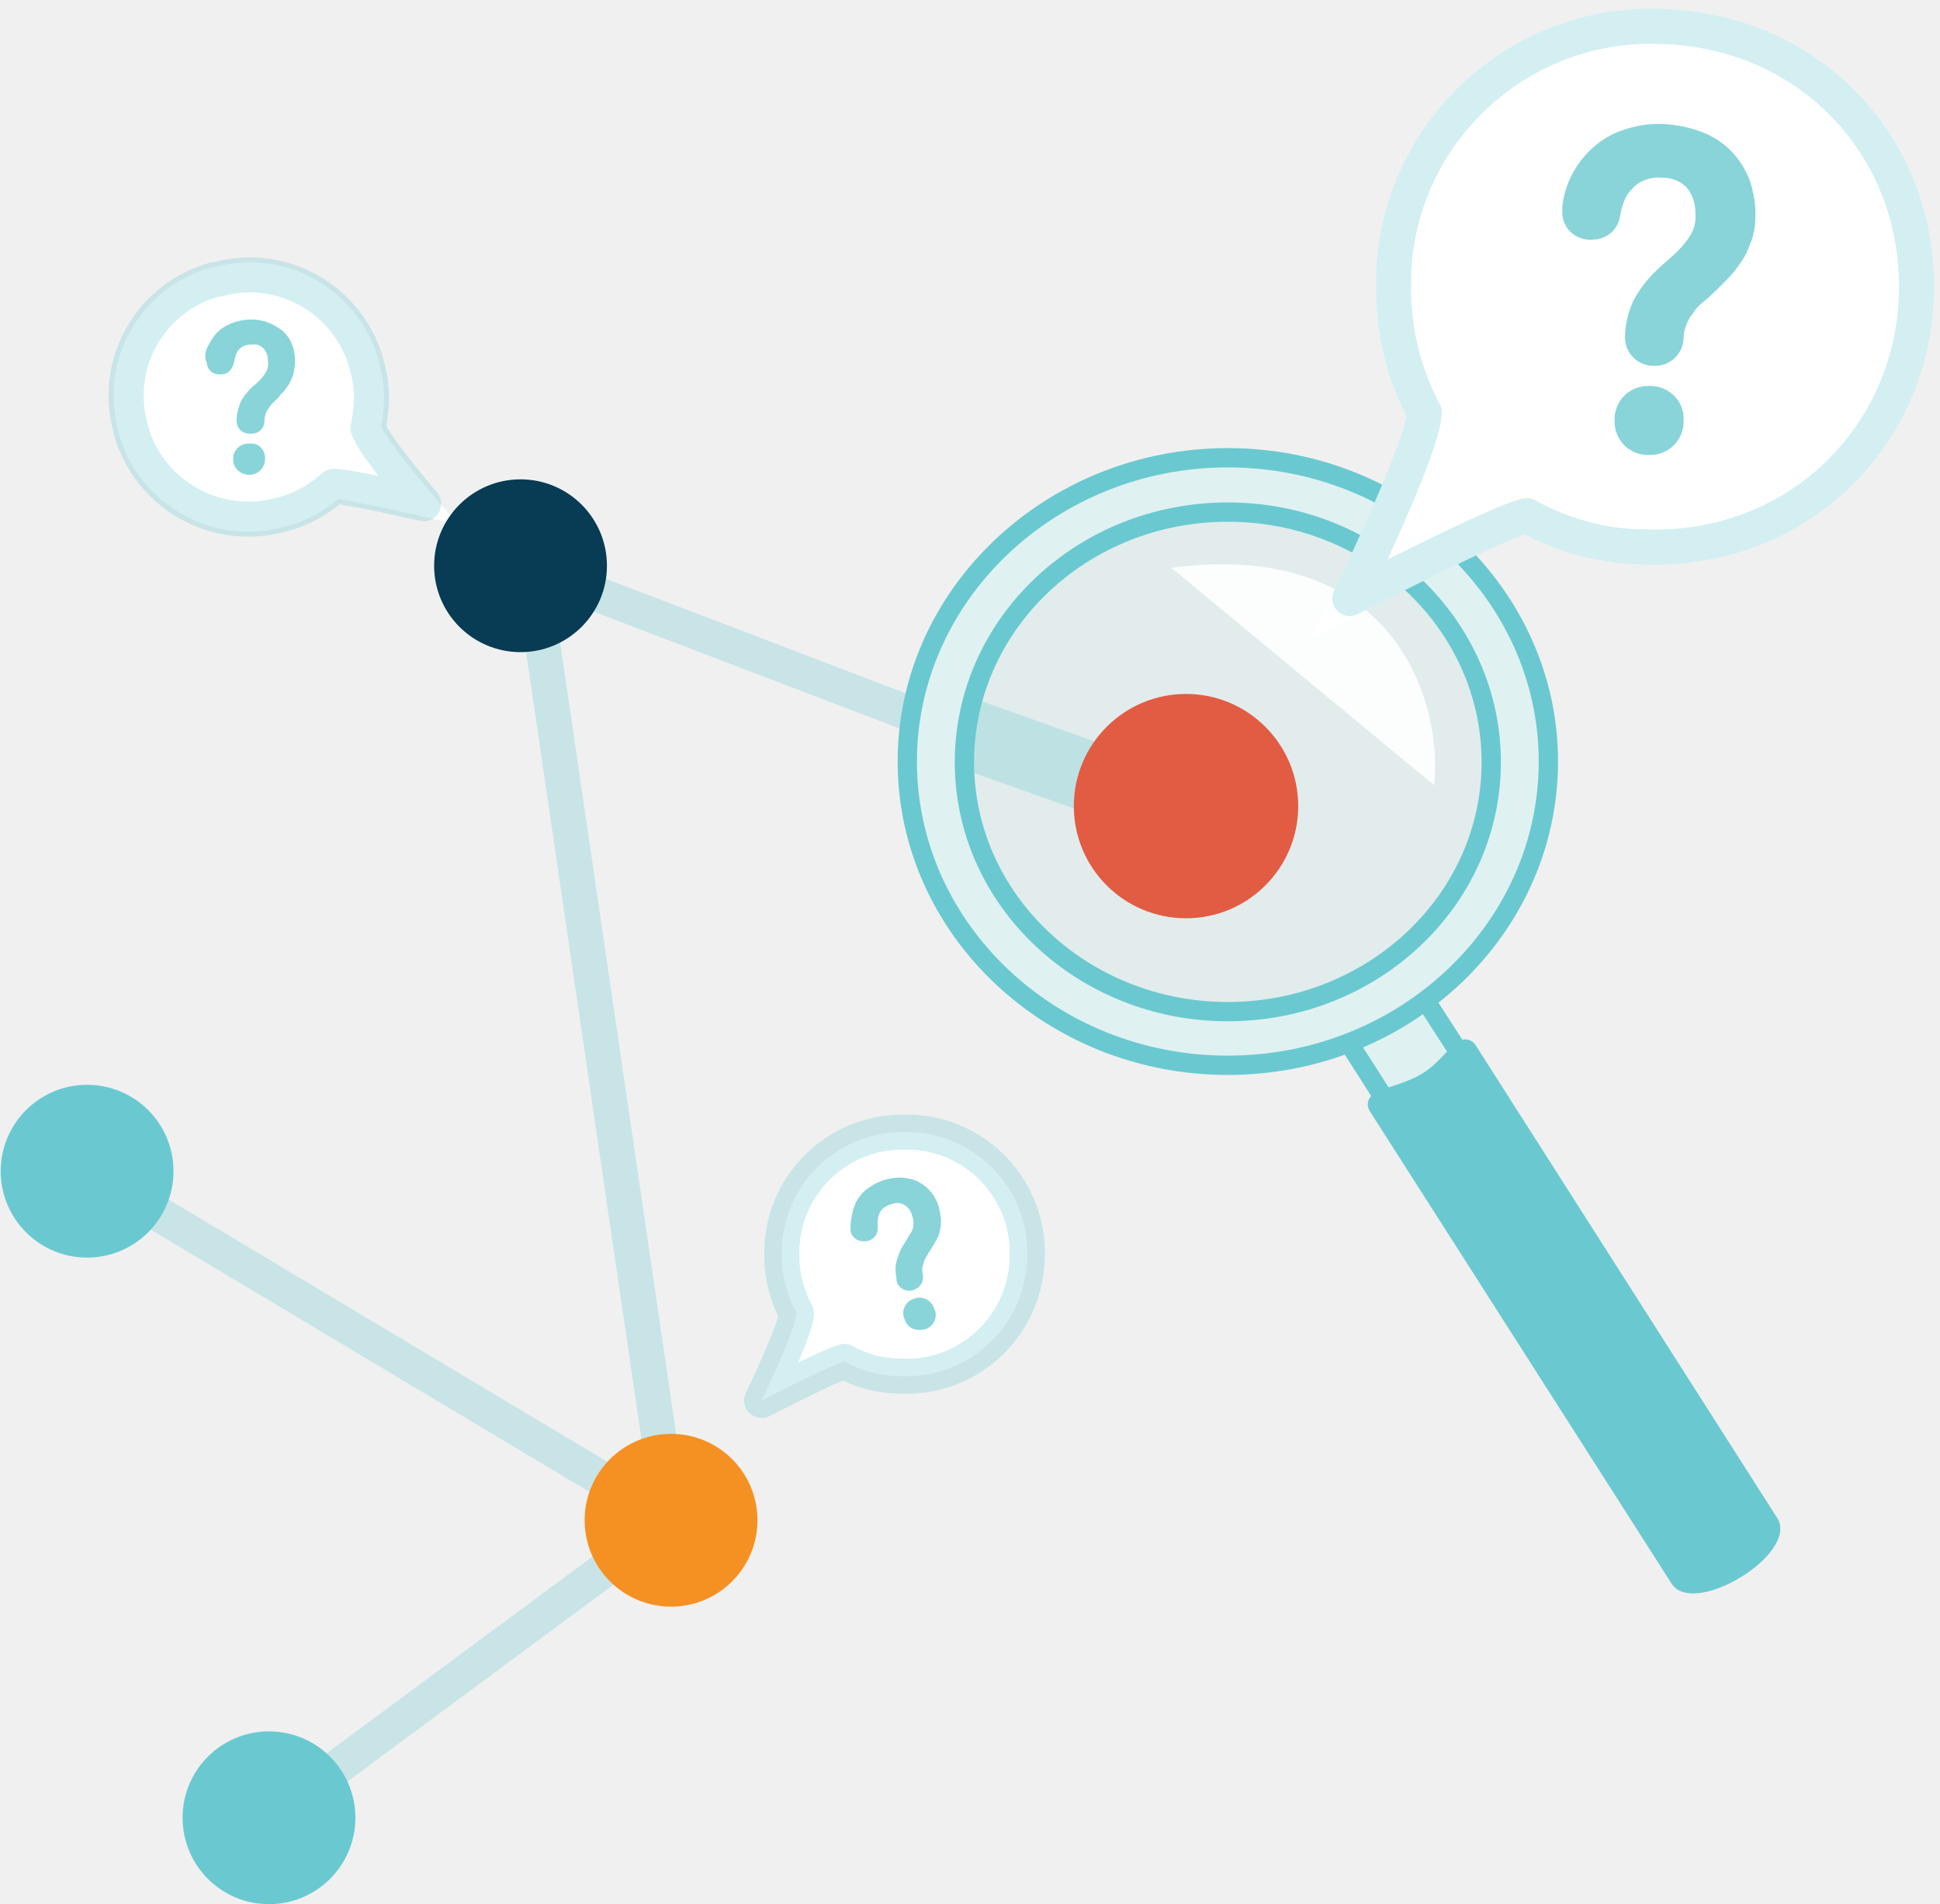
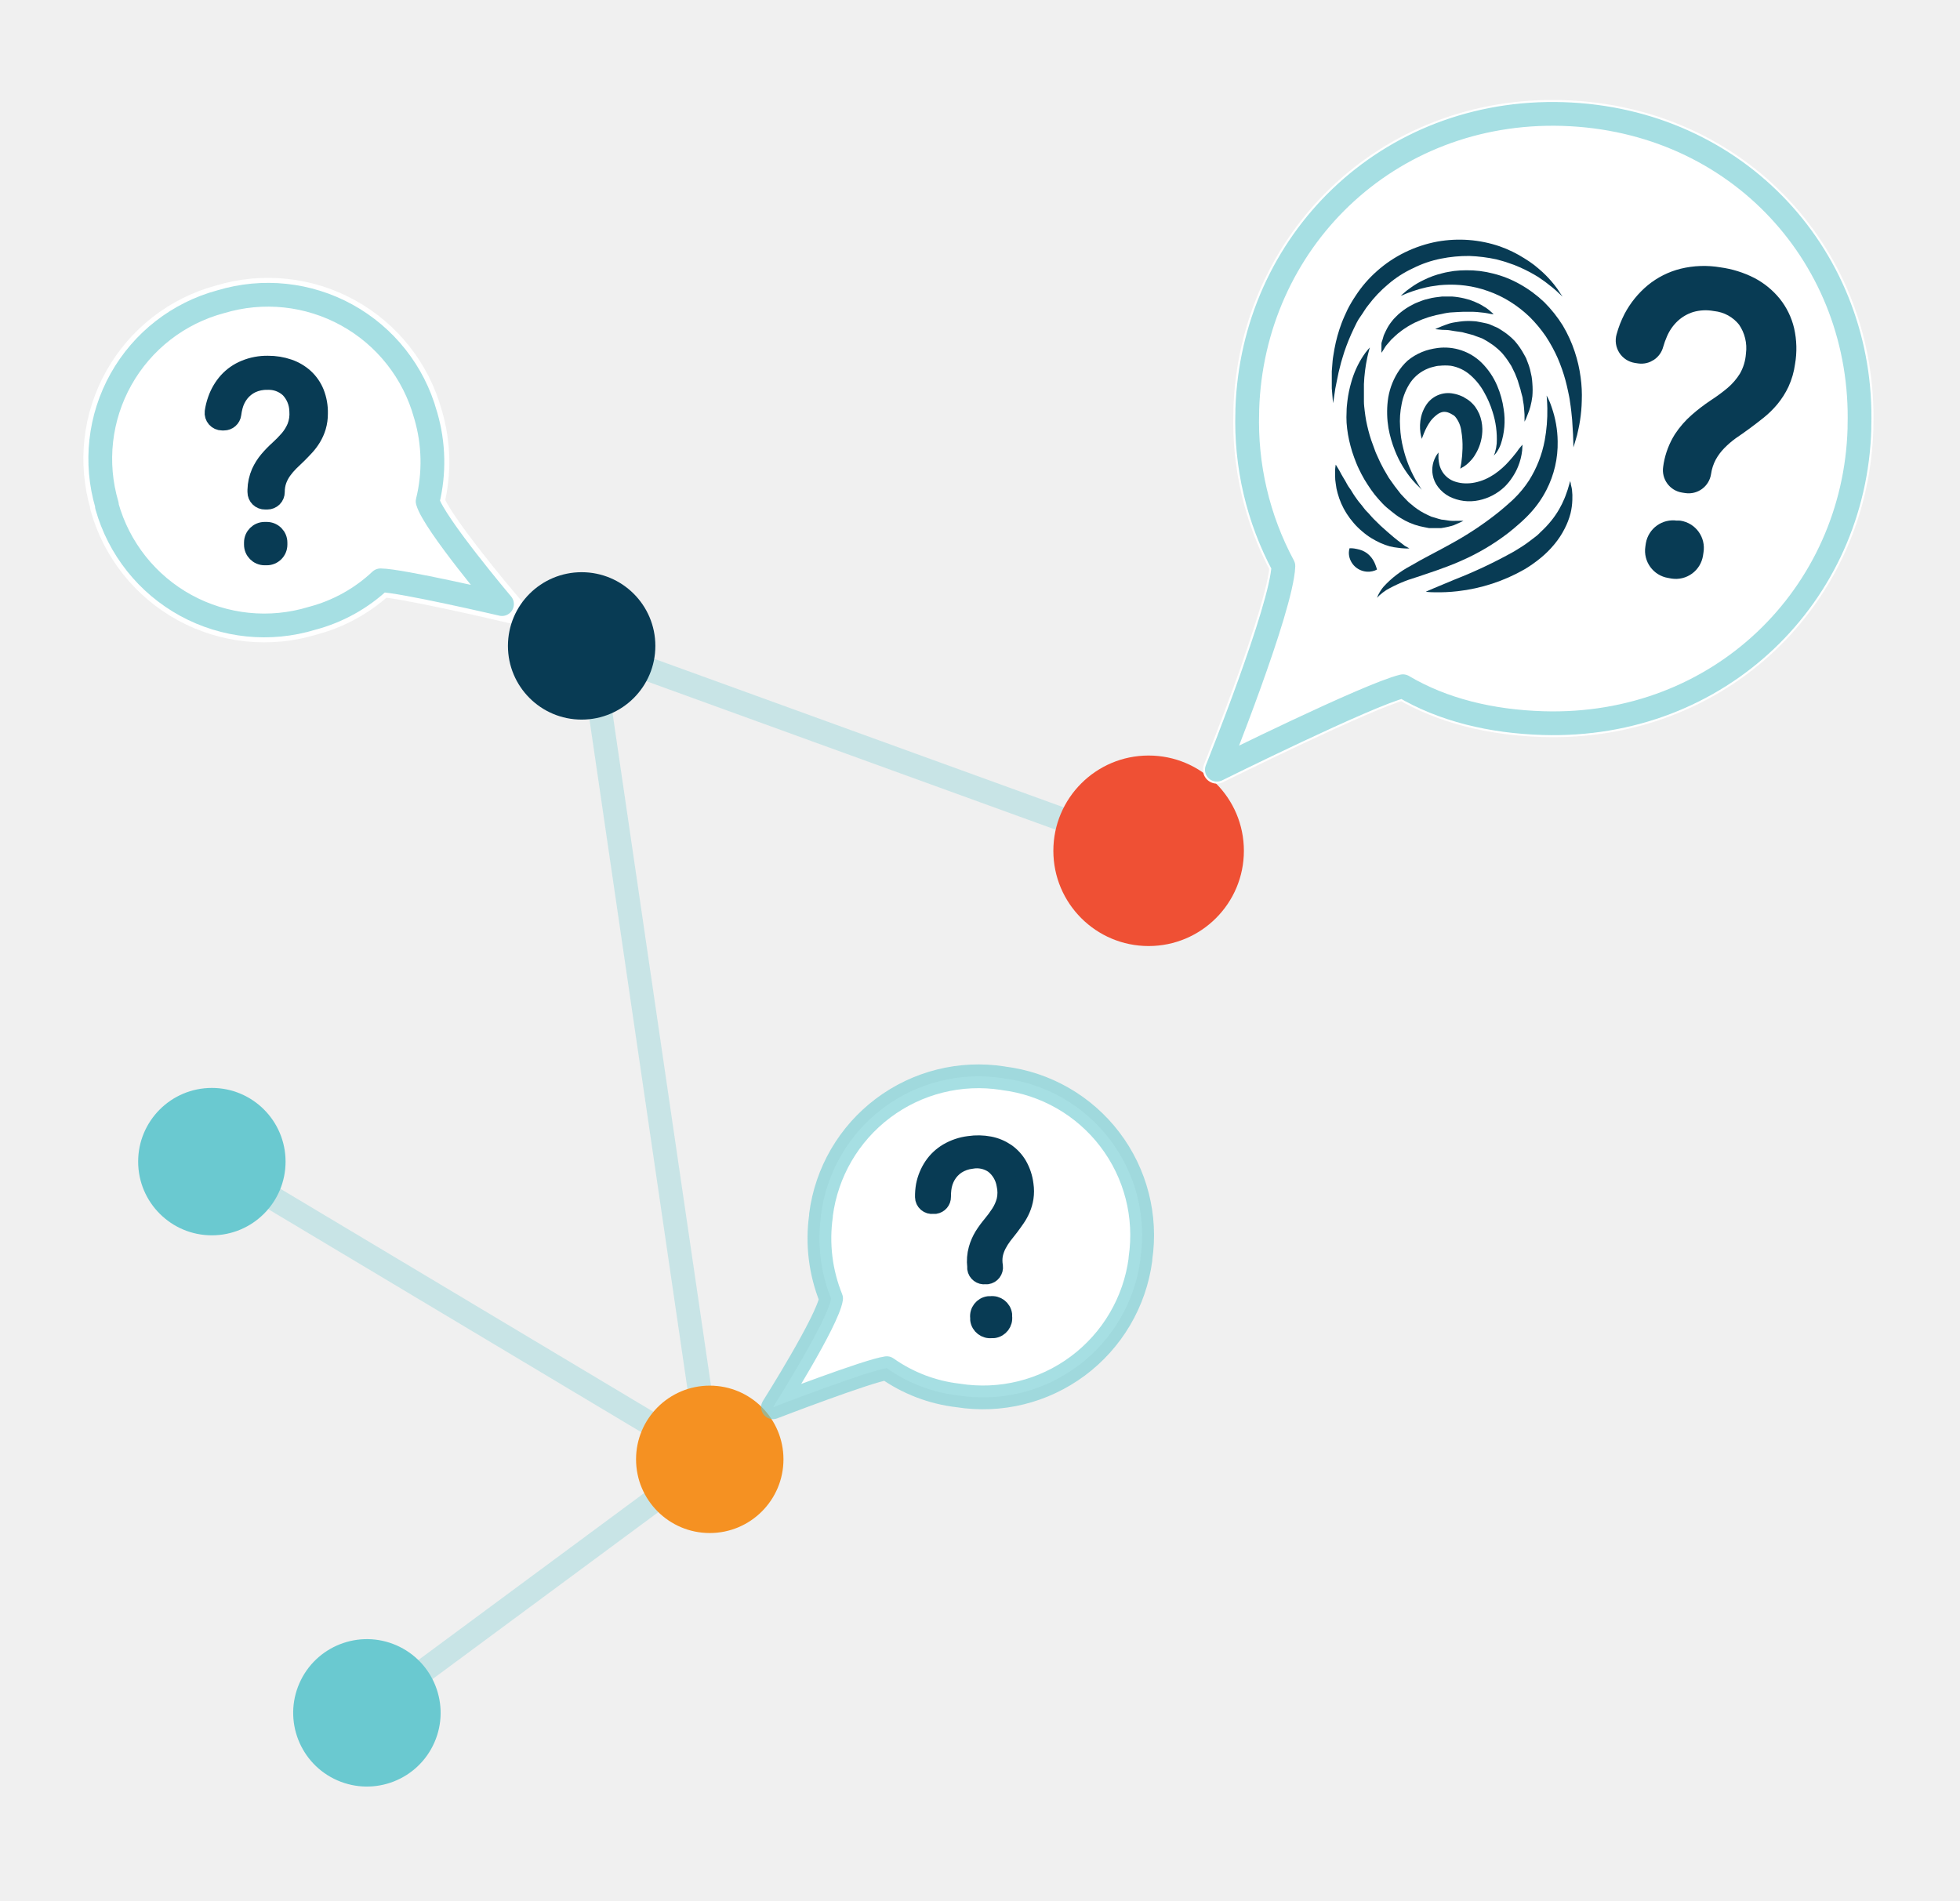
- <svg xmlns="http://www.w3.org/2000/svg" version="1.1" id="Layer_1" x="0px" y="0px" width="278.4px" height="273.2px" viewBox="-295.5 313.8 278.4 273.2" style="enable-background:new -295.5 313.8 278.4 273.2;" xml:space="preserve">
-   <style type="text/css">
- 	.st0{fill:#FFFFFF;stroke:#FFFFFF;stroke-width:3.6;stroke-miterlimit:10;}
- 	.st1{opacity:0.3;fill:none;stroke:#6AC9D0;stroke-width:5.03;stroke-linejoin:round;enable-background:new    ;}
- 	.st2{opacity:0.8;}
- 	.st3{fill:#6AC9D0;stroke:#6AC9D0;stroke-width:1.69;stroke-linecap:round;stroke-linejoin:round;}
- 	.st4{fill:#FFFFFF;}
- 	.st5{opacity:0.3;fill:none;stroke:#6AC9D0;stroke-width:5.03;stroke-miterlimit:10;enable-background:new    ;}
- 	.st6{fill:none;}
- 	.st7{opacity:0.3;fill:none;stroke:#6AC9D0;stroke-width:10.07;stroke-miterlimit:10;enable-background:new    ;}
- 	.st8{fill:#6AC9D0;}
- 	.st9{fill:#EF5034;}
- 	.st10{fill:#083B54;}
- 	.st11{fill:#F59122;}
- 	.st12{fill:#E0F1F2;stroke:#6AC9D0;stroke-width:2.77;stroke-miterlimit:10;}
- 	.st13{fill:#6AC9D0;stroke:#6AC9D0;stroke-width:2.36;stroke-miterlimit:10;}
- 	.st14{opacity:0.1;fill:#6AC9D0;enable-background:new    ;}
- 	.st15{opacity:0.9;fill:#FFFFFF;enable-background:new    ;}
- 	.st16{fill:#FFFFFF;stroke:#FFFFFF;stroke-width:5.03;stroke-miterlimit:10;}
- 	.st17{fill:#6AC9D0;stroke:#6AC9D0;stroke-width:3.6;stroke-linecap:round;stroke-linejoin:round;}
- </style>
-   <path class="st0" d="M-264.6,353.9c-9.2,2.5-14.7,11.9-12.2,21.2c0,0.1,0.1,0.3,0.1,0.4v0.1c2.6,9.2,12.2,14.6,21.4,12.1  c0.1,0,0.3-0.1,0.4-0.1c2.7-0.7,5.2-2.1,7.3-4c2.1,0,12.9,2.5,12.9,2.5s-7.3-8.5-8-10.9c0.7-3,0.7-6.1-0.2-9.1v-0.1  c-2.6-9.2-12.1-14.7-21.4-12.1C-264.3,353.9-264.5,353.9-264.6,353.9L-264.6,353.9L-264.6,353.9z" />
-   <path class="st1" d="M-264.6,353.9c-9.2,2.5-14.7,11.9-12.2,21.2c0,0.1,0.1,0.3,0.1,0.4v0.1c2.6,9.2,12.2,14.6,21.4,12.1  c0.1,0,0.3-0.1,0.4-0.1c2.7-0.7,5.2-2.1,7.3-4c2.1,0,12.9,2.5,12.9,2.5s-7.3-8.5-8-10.9c0.7-3,0.7-6.1-0.2-9.1v-0.1  c-2.6-9.2-12.1-14.7-21.4-12.1C-264.3,353.9-264.5,353.9-264.6,353.9L-264.6,353.9L-264.6,353.9z" />
-   <g class="st2">
-     <path class="st3" d="M-265.1,364.3c0.3-0.7,0.7-1.4,1.2-2c0.5-0.6,1.2-1,1.9-1.3c0.8-0.3,1.6-0.5,2.5-0.5c0.8,0,1.5,0.1,2.2,0.4   c0.6,0.2,1.2,0.6,1.8,1c0.5,0.5,0.9,1,1.1,1.6c0.3,0.7,0.4,1.5,0.4,2.2c0,0.5-0.1,1-0.2,1.5c-0.1,0.4-0.3,0.8-0.5,1.2   c-0.2,0.4-0.5,0.7-0.7,1c-0.3,0.3-0.6,0.6-0.8,0.9l-0.8,0.8c-0.3,0.3-0.5,0.6-0.7,0.9c-0.2,0.3-0.4,0.6-0.5,1   c-0.1,0.4-0.2,0.8-0.2,1.2l0,0c0,0.6-0.4,1-1,1h-0.3c-0.6,0-1-0.4-1-1v-0.2c0-0.6,0.2-1.3,0.4-1.9c0.2-0.5,0.5-1,0.9-1.4   c0.3-0.4,0.7-0.8,1.1-1.1c0.4-0.3,0.7-0.7,1.1-1.1c0.3-0.4,0.6-0.8,0.8-1.3c0.2-0.5,0.3-1.1,0.2-1.7c0-0.8-0.3-1.7-0.9-2.3   c-0.6-0.6-1.4-0.9-2.2-0.8c-0.6,0-1.1,0.1-1.6,0.3c-0.4,0.2-0.8,0.5-1.1,0.9c-0.3,0.4-0.5,0.9-0.6,1.4c-0.1,0.3-0.1,0.5-0.2,0.8   c-0.1,0.5-0.5,0.9-1,0.9h-0.2c-0.6,0-1-0.4-1-1c0-0.1,0-0.1,0-0.1C-265.3,365.2-265.2,364.7-265.1,364.3z M-258.3,379.5v0.2   c0,0.7-0.6,1.4-1.3,1.4c0,0,0,0,0,0h-0.2c-0.7,0-1.4-0.6-1.4-1.3c0,0,0,0,0,0v-0.2c0-0.7,0.6-1.3,1.4-1.3h0.2   C-258.9,378.2-258.3,378.8-258.3,379.5z" />
-   </g>
-   <path class="st4" d="M-165.2,476.3c-9.6-0.4-17.7,7-18.1,16.6c0,0.1,0,0.3,0,0.4v0.1c-0.1,3.1,0.6,6.1,2.1,8.9  c-0.1,2.4-5,12.5-5,12.5s9.9-5.1,11.9-5.6c2.4,1.4,5.2,2.1,8,2.1c9.6,0.5,17.7-6.9,18.2-16.5c0-0.1,0-0.3,0-0.4v-0.1  c0.4-9.5-7-17.6-16.6-18C-164.9,476.3-165,476.3-165.2,476.3L-165.2,476.3L-165.2,476.3z" />
-   <line class="st5" x1="-199.2" y1="532" x2="-283" y2="481.9" />
-   <line class="st6" x1="-199.2" y1="532" x2="-283" y2="481.9" />
-   <polyline class="st5" points="-163.7,416.7 -219.2,395.5 -199.2,532 " />
-   <line class="st7" x1="-125.4" y1="430.2" x2="-163" y2="416.8" />
-   <circle class="st8" cx="-283" cy="481.9" r="12.4" />
-   <line class="st5" x1="-199.2" y1="532" x2="-256.9" y2="574.7" />
-   <line class="st6" x1="-199.2" y1="532" x2="-256.9" y2="574.7" />
-   <circle class="st8" cx="-256.9" cy="574.7" r="12.4" />
-   <circle class="st9" cx="-125.3" cy="429.5" r="16.1" />
-   <circle class="st10" cx="-220.8" cy="395" r="12.4" />
-   <circle class="st11" cx="-199.2" cy="532" r="12.4" />
-   <path class="st12" d="M-88.2,473.2c2.9-1.8,4.9-4,4.3-4.9l-6.7-10.4c-0.6-0.9-3.4-0.1-6.4,1.7c-2.9,1.8-4.8,3.9-4.3,4.9l6.7,10.5  c0.4,0.4,1,0.5,1.5,0.3" />
-   <path class="st13" d="M-41.4,532.4l-43.3-67.9c-1-1.5-2.5,2.2-6.1,4.4s-8.1,2.3-7.1,3.8l43.3,67.8c1,1.5,4.7,0.9,8.4-1.4  C-42.6,536.9-40.5,533.9-41.4,532.4z" />
-   <path class="st14" d="M-119.3,464.6c-24.1,0-43.7-18.6-43.7-41.4c0-22.8,19.6-41.4,43.6-41.4s43.6,18.6,43.6,41.4  S-95.3,464.6-119.3,464.6z" />
-   <path class="st12" d="M-119.3,387.3c20.9,0,37.8,16.1,37.8,35.9S-98.5,459-119.3,459s-37.8-16-37.8-35.8S-140.2,387.3-119.3,387.3   M-119.3,379.5c-25.3,0-46,19.6-46,43.6s20.6,43.6,46,43.6s46-19.6,46-43.6S-94,379.5-119.3,379.5L-119.3,379.5z" />
-   <path class="st15" d="M-89.7,426.5c1.3-11.6-5.5-35.5-37.7-31.2" />
-   <path class="st16" d="M-56.9,317.6c-20.4-0.9-37.7,14.9-38.6,35.3c0,0.3,0,0.6,0,0.9v0.3c-0.2,6.6,1.3,13.1,4.4,18.9  c-0.2,5.2-10.7,26.7-10.7,26.7s21-10.9,25.4-11.9c5.2,2.9,11.1,4.5,17.1,4.5c21.7,0.7,38.2-15.8,38.8-36.1v-0.3  C-19.9,335.4-35.3,318.3-56.9,317.6L-56.9,317.6z" />
-   <path class="st1" d="M-56.9,317.6c-20.4-0.9-37.7,14.9-38.6,35.3c0,0.3,0,0.6,0,0.9v0.3c-0.2,6.6,1.3,13.1,4.4,18.9  c-0.2,5.2-10.7,26.7-10.7,26.7s21-10.9,25.4-11.9c5.2,2.9,11.1,4.5,17.1,4.5c21.7,0.7,38.2-15.8,38.8-36.1v-0.3  C-19.9,335.4-35.3,318.3-56.9,317.6L-56.9,317.6z" />
-   <g class="st2">
-     <path class="st17" d="M-68.9,341c0.6-1.6,1.5-3,2.7-4.2c1.2-1.2,2.6-2.1,4.1-2.6c1.7-0.6,3.5-0.9,5.3-0.8c1.6,0.1,3.2,0.4,4.8,1   c1.4,0.5,2.6,1.3,3.6,2.3c1,1,1.8,2.3,2.3,3.6c0.5,1.5,0.8,3.2,0.7,4.8c0,1-0.2,2.1-0.6,3c-0.3,0.9-0.7,1.7-1.2,2.4   c-0.5,0.7-1,1.4-1.6,2c-0.6,0.6-1.2,1.2-1.8,1.8s-1.2,1.1-1.8,1.6c-0.6,0.5-1.2,1.1-1.6,1.8c-0.5,0.6-0.9,1.3-1.2,2.1   c-0.3,0.8-0.5,1.7-0.5,2.6l0,0c-0.1,1.2-1.1,2.1-2.2,2.1h-0.5c-1.2-0.1-2.1-1.1-2.1-2.2v-0.5c0.1-1.4,0.4-2.7,1-4   c0.5-1,1.2-2,2-2.9c0.7-0.8,1.6-1.6,2.4-2.3c0.8-0.7,1.6-1.4,2.3-2.2c0.7-0.8,1.3-1.6,1.8-2.6c0.5-1.1,0.7-2.3,0.6-3.5   c0-1.8-0.6-3.5-1.8-4.9c-1.2-1.2-2.9-1.9-4.7-1.9c-1.2-0.1-2.4,0.1-3.5,0.6c-1,0.4-1.8,1.1-2.5,1.9c-0.7,0.8-1.2,1.8-1.5,2.9   c-0.2,0.6-0.3,1.1-0.4,1.7c-0.2,1.1-1.1,1.8-2.2,1.8h-0.5c-1.2-0.1-2.1-1.1-2-2.3c0-0.1,0-0.1,0-0.2   C-69.5,342.9-69.2,341.9-68.9,341z M-55.7,374v0.5c-0.1,1.6-1.4,2.8-3,2.8h-0.5c-1.6-0.1-2.8-1.4-2.8-3v-0.5c0.1-1.6,1.4-2.8,3-2.8   h0.5C-56.9,371.1-55.6,372.4-55.7,374L-55.7,374z" />
-   </g>
-   <path class="st1" d="M-165.2,476.3c-9.6-0.4-17.7,7-18.1,16.6c0,0.1,0,0.3,0,0.4v0.1c-0.1,3.1,0.6,6.1,2.1,8.9  c-0.1,2.4-5,12.5-5,12.5s9.9-5.1,11.9-5.6c2.4,1.4,5.2,2.1,8,2.1c9.6,0.5,17.7-6.9,18.2-16.5c0-0.1,0-0.3,0-0.4v-0.1  c0.4-9.5-7-17.6-16.6-18C-164.9,476.3-165,476.3-165.2,476.3L-165.2,476.3L-165.2,476.3z" />
-   <g class="st2">
-     <path class="st3" d="M-172.5,488.9c0.1-0.8,0.3-1.5,0.6-2.2c0.4-0.7,0.9-1.3,1.5-1.7c0.7-0.5,1.5-0.9,2.3-1.1   c0.7-0.2,1.5-0.3,2.3-0.2c0.7,0.1,1.3,0.2,1.9,0.6c0.6,0.3,1.1,0.8,1.5,1.3c0.4,0.6,0.8,1.3,0.9,2.1c0.1,0.5,0.2,1,0.2,1.5   c0,0.4-0.1,0.9-0.2,1.3c-0.1,0.4-0.3,0.8-0.5,1.1c-0.2,0.4-0.4,0.7-0.6,1c-0.2,0.3-0.4,0.6-0.6,1c-0.2,0.3-0.4,0.7-0.5,1   c-0.1,0.4-0.2,0.7-0.3,1.1c0,0.4,0,0.8,0.1,1.2l0,0c0.1,0.5-0.2,1.1-0.7,1.2c0,0,0,0,0,0l-0.2,0.1c-0.5,0.1-1.1-0.2-1.2-0.7   c0,0,0,0,0,0l0-0.2c-0.1-0.6-0.2-1.3-0.1-1.9c0.1-0.5,0.3-1.1,0.5-1.6c0.2-0.5,0.5-0.9,0.8-1.4c0.3-0.4,0.5-0.9,0.8-1.3   c0.2-0.4,0.4-0.9,0.4-1.4c0.1-0.6,0-1.1-0.2-1.7c-0.2-0.8-0.7-1.5-1.5-2c-0.7-0.4-1.6-0.5-2.4-0.2c-0.6,0.1-1.1,0.4-1.5,0.7   c-0.4,0.3-0.7,0.7-0.9,1.2c-0.2,0.5-0.3,1-0.3,1.5c0,0.3,0,0.6,0,0.8c0.1,0.5-0.3,1-0.8,1.1l-0.2,0c-0.5,0.1-1.1-0.2-1.2-0.7   c0,0,0-0.1,0-0.1C-172.6,489.8-172.6,489.3-172.5,488.9z M-162.2,502l0.1,0.2c0.2,0.7-0.3,1.5-1,1.6c0,0,0,0,0,0l-0.2,0   c-0.7,0.2-1.5-0.3-1.6-1c0,0,0,0,0,0l-0.1-0.2c-0.2-0.7,0.3-1.5,1-1.6c0,0,0,0,0,0l0.2-0.1C-163.1,500.8-162.4,501.2-162.2,502   C-162.2,502-162.2,502-162.2,502L-162.2,502z" />
-   </g>
+ <svg xmlns="http://www.w3.org/2000/svg" id="Layer_1" data-name="Layer 1" viewBox="0 0 330 320">
+   <defs>
+     <style>.cls-1,.cls-11,.cls-4{fill:#fff;}.cls-1,.cls-11{stroke:#fff;}.cls-1,.cls-5{stroke-miterlimit:10;}.cls-1{stroke-width:5.69px;}.cls-2,.cls-5{fill:none;stroke:#6ac9d0;}.cls-10,.cls-11,.cls-12,.cls-2,.cls-3{stroke-linejoin:round;}.cls-2{stroke-width:4px;opacity:0.6;}.cls-10,.cls-12,.cls-3,.cls-8{fill:#083b54;}.cls-10,.cls-12,.cls-3{stroke:#083b54;stroke-linecap:round;}.cls-3{stroke-width:2.67px;}.cls-5{stroke-width:4px;opacity:0.3;}.cls-6{fill:#6ac9d0;}.cls-7{fill:#ef5034;}.cls-9{fill:#f59122;}.cls-10{stroke-width:2.6px;}.cls-11{stroke-width:4.68px;}.cls-12{stroke-width:2.68px;}</style>
+   </defs>
+   <path class="cls-1" d="M37.15,50.81A27.38,27.38,0,0,0,18,85L18,85.22a27.51,27.51,0,0,0,34.55,18.89,26.74,26.74,0,0,0,11.52-6.39c3.3,0,20.45,4,20.45,4S73.05,88.14,72,84.43A27.8,27.8,0,0,0,71.69,70l-0.06-.19a27.5,27.5,0,0,0-34.47-19h0Z" />
+   <path class="cls-2" d="M37.15,50.81A27.38,27.38,0,0,0,18,85L18,85.22a27.51,27.51,0,0,0,34.55,18.89,26.74,26.74,0,0,0,11.52-6.39c3.3,0,20.45,4,20.45,4S73.05,88.14,72,84.43A27.8,27.8,0,0,0,71.69,70l-0.06-.19a27.5,27.5,0,0,0-34.47-19h0Z" />
+   <path class="cls-3" d="M36.32,67.25a9.44,9.44,0,0,1,1.87-3.18,8.28,8.28,0,0,1,3-2.09,9.85,9.85,0,0,1,3.92-.74,10.71,10.71,0,0,1,3.56.58,8,8,0,0,1,2.77,1.64,7.29,7.29,0,0,1,1.8,2.61,9.11,9.11,0,0,1,.63,3.55,7.9,7.9,0,0,1-.32,2.31,8.3,8.3,0,0,1-.82,1.85,9.61,9.61,0,0,1-1.15,1.54q-0.65.71-1.32,1.37t-1.32,1.27a10.9,10.9,0,0,0-1.17,1.37,6.63,6.63,0,0,0-.84,1.58,5.62,5.62,0,0,0-.32,1.94v0A1.6,1.6,0,0,1,45,84.46H44.64A1.6,1.6,0,0,1,43,82.85V82.49a8.07,8.07,0,0,1,.66-3,9.45,9.45,0,0,1,1.38-2.18,18.76,18.76,0,0,1,1.72-1.77,19.33,19.33,0,0,0,1.67-1.7,7.51,7.51,0,0,0,1.24-2,5.9,5.9,0,0,0,.38-2.63,5.38,5.38,0,0,0-1.47-3.59,4.86,4.86,0,0,0-3.56-1.31,5.73,5.73,0,0,0-2.59.53,5.33,5.33,0,0,0-1.82,1.45,5.85,5.85,0,0,0-1.07,2.16,9.56,9.56,0,0,0-.25,1.3,1.6,1.6,0,0,1-1.59,1.4H37.39a1.61,1.61,0,0,1-1.59-1.81A10.55,10.55,0,0,1,36.32,67.25ZM47.05,91.37v0.35a2.14,2.14,0,0,1-2.15,2.13H44.55a2.14,2.14,0,0,1-2.13-2.15V91.35a2.14,2.14,0,0,1,2.15-2.13h0.35A2.14,2.14,0,0,1,47.05,91.37Z" />
+   <path class="cls-4" d="M168.85,181.55a26.73,26.73,0,0,0-30.62,23l0,0.19a27,27,0,0,0,1.7,13.91c-0.56,3.73-9.78,18.31-9.78,18.31s16-6.16,19.15-6.58a26,26,0,0,0,12,4.59,26.74,26.74,0,0,0,30.71-22.86l0-.2a26.61,26.61,0,0,0-23.1-30.34h0Z" />
+   <line class="cls-5" x1="119.5" y1="245.73" x2="35.67" y2="195.6" />
+   <polyline class="cls-5" points="193.39 143.26 99.52 109.2 119.5 245.73" />
+   <circle class="cls-6" cx="35.67" cy="195.6" r="12.41" />
+   <line class="cls-5" x1="119.5" y1="245.73" x2="61.77" y2="288.42" />
+   <circle class="cls-6" cx="61.77" cy="288.42" r="12.41" transform="translate(-227.19 229.25) rotate(-66.34)" />
+   <circle class="cls-7" cx="193.39" cy="143.26" r="16.04" />
+   <circle class="cls-8" cx="97.93" cy="108.76" r="12.41" />
+   <circle class="cls-9" cx="119.5" cy="245.73" r="12.41" />
+   <path class="cls-2" d="M168.85,181.55a26.73,26.73,0,0,0-30.62,23l0,0.19a27,27,0,0,0,1.7,13.91c-0.56,3.73-9.78,18.31-9.78,18.31s16-6.16,19.15-6.58a26,26,0,0,0,12,4.59,26.74,26.74,0,0,0,30.71-22.86l0-.2a26.61,26.61,0,0,0-23.1-30.34h0Z" />
+   <path class="cls-10" d="M155.52,199.57a9.18,9.18,0,0,1,1.37-3.32,8.05,8.05,0,0,1,2.57-2.42,9.58,9.58,0,0,1,3.68-1.24,10.42,10.42,0,0,1,3.51.07,7.77,7.77,0,0,1,2.88,1.2,7.08,7.08,0,0,1,2.09,2.27,8.86,8.86,0,0,1,1.09,3.33,7.68,7.68,0,0,1,0,2.27,8.07,8.07,0,0,1-.54,1.89,9.35,9.35,0,0,1-.9,1.64q-0.53.77-1.08,1.5t-1.1,1.4a10.6,10.6,0,0,0-.94,1.48,6.44,6.44,0,0,0-.59,1.64,5.46,5.46,0,0,0,0,1.91v0a1.56,1.56,0,0,1-1.33,1.76l-0.32,0a1.56,1.56,0,0,1-1.76-1.33l0-.34a7.85,7.85,0,0,1,.23-3,9.19,9.19,0,0,1,1-2.29,18.24,18.24,0,0,1,1.41-1.93,18.8,18.8,0,0,0,1.38-1.87,7.3,7.3,0,0,0,.92-2.07,5.74,5.74,0,0,0,0-2.58,5.23,5.23,0,0,0-1.9-3.26,4.73,4.73,0,0,0-3.6-.77,5.57,5.57,0,0,0-2.42.86,5.18,5.18,0,0,0-1.55,1.64,5.69,5.69,0,0,0-.74,2.23,9.29,9.29,0,0,0-.07,1.29,1.56,1.56,0,0,1-1.34,1.57l-0.34,0a1.56,1.56,0,0,1-1.77-1.52A10.26,10.26,0,0,1,155.52,199.57Zm13.59,21.77,0,0.34a2.08,2.08,0,0,1-1.78,2.34l-0.34,0a2.08,2.08,0,0,1-2.34-1.78l0-.34a2.08,2.08,0,0,1,1.78-2.34l0.34,0A2.08,2.08,0,0,1,169.11,221.34Z" />
+   <path class="cls-11" d="M263.17,19.2C233.5,18.28,210.86,40.86,210,69l0,0.37a51.39,51.39,0,0,0,6.08,25.94c-0.28,7.16-11.2,34.3-11.2,34.3s25.4-12.61,31.33-14.06c6.75,4,14.86,5.94,23.55,6.21,29.85,0.93,52.49-21.65,53.31-49.56V71.77c0.81-28.09-20.3-51.65-49.95-52.57h0Z" />
+   <path class="cls-2" d="M263.17,19.2C233.5,18.28,210.86,40.86,210,69l0,0.37a51.39,51.39,0,0,0,6.08,25.94c-0.28,7.16-11.2,34.3-11.2,34.3s25.4-12.61,31.33-14.06c6.75,4,14.86,5.94,23.55,6.21,29.85,0.93,52.49-21.65,53.31-49.56V71.77c0.81-28.09-20.3-51.65-49.95-52.57h0Z" />
+   <path class="cls-12" d="M274.7,53.49a14.58,14.58,0,0,1,3.59-4.43,12.79,12.79,0,0,1,5-2.51,15.22,15.22,0,0,1,6.16-.21A16.55,16.55,0,0,1,294.77,48a12.35,12.35,0,0,1,3.84,3.14,11.26,11.26,0,0,1,2.15,4.41,14.08,14.08,0,0,1,.14,5.56,12.2,12.2,0,0,1-1,3.46,12.82,12.82,0,0,1-1.68,2.64,14.85,14.85,0,0,1-2.12,2.08q-1.16.93-2.33,1.79t-2.31,1.63a16.84,16.84,0,0,0-2.11,1.82,10.23,10.23,0,0,0-1.65,2.22,8.68,8.68,0,0,0-.94,2.88v0a2.48,2.48,0,0,1-2.83,2.07l-0.51-.08a2.48,2.48,0,0,1-2.07-2.83l0.08-.54a12.46,12.46,0,0,1,1.69-4.4,14.6,14.6,0,0,1,2.62-3,29,29,0,0,1,3-2.3,29.86,29.86,0,0,0,3-2.21,11.6,11.6,0,0,0,2.35-2.73,9.12,9.12,0,0,0,1.2-3.92,8.31,8.31,0,0,0-1.41-5.82,7.51,7.51,0,0,0-5.13-2.82,8.85,8.85,0,0,0-4.07.21,8.23,8.23,0,0,0-3.11,1.8,9,9,0,0,0-2.14,3.06,14.77,14.77,0,0,0-.69,1.92A2.47,2.47,0,0,1,276,59.87l-0.53-.08a2.48,2.48,0,0,1-2-3.13A16.3,16.3,0,0,1,274.7,53.49ZM285.49,92.8l-0.08.54a3.3,3.3,0,0,1-3.77,2.76L281.1,96a3.3,3.3,0,0,1-2.75-3.77l0.08-.54A3.3,3.3,0,0,1,282.2,89L282.74,89A3.3,3.3,0,0,1,285.49,92.8Z" />
+   <path class="cls-8" d="M245.86,78.92s0.08-.4.18-1a20,20,0,0,0,.2-2.39,15,15,0,0,0-.21-3,4.71,4.71,0,0,0-1-2.34,2.44,2.44,0,0,0-.2-0.2s-0.08-.06,0,0l-0.11-.07-0.22-.13a3.57,3.57,0,0,0-.55-0.28,1.94,1.94,0,0,0-1-.15,2.33,2.33,0,0,0-1.09.53,5.45,5.45,0,0,0-1,1,9.91,9.91,0,0,0-1.13,2.1c-0.23.56-.34,0.91-0.34,0.91a5.91,5.91,0,0,1-.23-1,7.28,7.28,0,0,1,.11-2.72,6,6,0,0,1,.75-1.82,4.42,4.42,0,0,1,4.69-2.08,6.07,6.07,0,0,1,1.37.42l0.24,0.11,0.12,0.05L246.63,67a5.22,5.22,0,0,1,.65.4,5.88,5.88,0,0,1,1.07,1.06,6.83,6.83,0,0,1,.71,1.24,7.05,7.05,0,0,1,.52,2.5,8,8,0,0,1-1,4,6.49,6.49,0,0,1-1.83,2.16,3.68,3.68,0,0,1-.67.42Z" />
+   <path class="cls-8" d="M251.51,76.72l0.2-.53a7.65,7.65,0,0,0,.29-1.52,14.81,14.81,0,0,0-.71-5.36,16.33,16.33,0,0,0-1.4-3.24,10.67,10.67,0,0,0-2.33-2.91,6.64,6.64,0,0,0-3.29-1.57,9,9,0,0,0-1.91,0c-0.31,0-.7.09-0.95,0.16l-0.57.15-0.4.15a6.59,6.59,0,0,0-2.95,2.32A9.73,9.73,0,0,0,236,68a14.23,14.23,0,0,0-.27,3.91,17.81,17.81,0,0,0,.53,3.58,20.82,20.82,0,0,0,2,5.15c0.33,0.59.6,1.06,0.81,1.36l0.31,0.48L239,82.06a15,15,0,0,1-1.13-1.16,17.88,17.88,0,0,1-3-5,19.57,19.57,0,0,1-1.1-3.82,16.39,16.39,0,0,1-.12-4.53,11.53,11.53,0,0,1,1.65-4.77A9.58,9.58,0,0,1,237,60.72a9.32,9.32,0,0,1,2.4-1.44l0.7-.26,0.57-.16c0.51-.13.9-0.19,1.36-0.26a8.94,8.94,0,0,1,7.43,2.48,12.11,12.11,0,0,1,2.63,3.9,15.34,15.34,0,0,1,1.08,3.91,12.5,12.5,0,0,1-.49,5.92,6.07,6.07,0,0,1-.78,1.47C251.65,76.58,251.51,76.72,251.51,76.72Z" />
+   <path class="cls-8" d="M232.59,59.4s0-.38,0-1c0-.16,0-0.34,0-0.53s0.1-.41.17-0.64l0.22-.75c0.1-.25.23-0.49,0.35-0.76a8.15,8.15,0,0,1,1-1.61,5.86,5.86,0,0,1,.7-0.78,6.83,6.83,0,0,1,.81-0.74,10.62,10.62,0,0,1,1.92-1.25,6.46,6.46,0,0,1,1.07-.49c0.37-.13.73-0.3,1.11-0.4l1.14-.28c0.38-.09.77-0.11,1.15-0.17l0.57-.07h0.57c0.38,0,.75,0,1.11,0a12.93,12.93,0,0,1,2.07.32l0.93,0.25,0.84,0.33a7.7,7.7,0,0,1,1.39.71,5.2,5.2,0,0,1,1,.68c0.51,0.42.77,0.69,0.77,0.69s-0.39,0-1-.15a10.19,10.19,0,0,0-1.11-.15A13,13,0,0,0,248,52.5l-0.79,0-0.84,0c-0.57,0-1.17.07-1.78,0.09s-1.24.13-1.86,0.28c-0.31.07-.63,0.12-0.94,0.19l-0.93.25a9.13,9.13,0,0,0-.91.3,6.5,6.5,0,0,0-.88.34c-0.28.13-.58,0.24-0.85,0.37s-0.53.29-.8,0.43a7.75,7.75,0,0,0-.75.46,5.82,5.82,0,0,0-.7.48,10.39,10.39,0,0,0-1.2,1l-0.53.5-0.42.49c-0.14.16-.26,0.31-0.39,0.45s-0.21.31-.3,0.44C232.83,59.1,232.59,59.4,232.59,59.4Z" />
+   <path class="cls-8" d="M246.4,87.7s-0.59.3-1.63,0.74a12.74,12.74,0,0,1-2.11.48c-0.42,0-.86,0-1.34,0-0.24,0-.49,0-0.74,0l-0.76-.15a11.14,11.14,0,0,1-3.23-1.1c-0.52-.3-1.08-0.6-1.6-1s-1-.78-1.51-1.21-0.94-.92-1.39-1.42-0.85-1-1.25-1.58-0.76-1.13-1.11-1.71-0.65-1.2-.95-1.81-0.54-1.25-.78-1.89-0.44-1.28-.61-1.93a20.46,20.46,0,0,1-.67-3.92,17.19,17.19,0,0,1,0-1.89c0-.61.07-1.23,0.14-1.8a19.59,19.59,0,0,1,.66-3.19,15.63,15.63,0,0,1,2-4.39,10,10,0,0,1,.8-1.07l0.31-.35-0.12.45c-0.09.29-.19,0.72-0.31,1.26a26.94,26.94,0,0,0-.56,4.46c0,0.92,0,1.9,0,2.94,0,0.53.07,1,.13,1.57s0.15,1.06.24,1.62a27.19,27.19,0,0,0,.85,3.28c0.18,0.55.42,1.09,0.6,1.65s0.47,1.08.7,1.63,0.53,1.05.79,1.58l0.88,1.51,1,1.41,1,1.29c0.35,0.41.74,0.76,1.09,1.15s0.78,0.65,1.15,1a11.7,11.7,0,0,0,2.36,1.43L241,87l0.58,0.17c0.38,0.11.76,0.25,1.11,0.32,0.7,0.05,1.33.23,1.9,0.22C245.74,87.68,246.4,87.7,246.4,87.7Z" />
+   <path class="cls-8" d="M260.4,66.6a11.31,11.31,0,0,1,.86,2,18.07,18.07,0,0,1,1,5.7,17.1,17.1,0,0,1-1.89,8.2,17.41,17.41,0,0,1-2.82,4c-0.27.29-.6,0.63-0.87,0.88s-0.54.52-.86,0.79c-0.62.55-1.23,1.06-1.86,1.56a37.94,37.94,0,0,1-8.06,4.75c-2.71,1.19-5.3,2-7.46,2.73a23.4,23.4,0,0,0-5,2.13,8.61,8.61,0,0,0-1.21.93l-0.39.4,0.22-.52a6.73,6.73,0,0,1,.89-1.36,16.66,16.66,0,0,1,4.57-3.52c2-1.2,4.43-2.38,6.87-3.75a55.57,55.57,0,0,0,7.24-4.74c0.58-.45,1.15-0.91,1.68-1.37,0.27-.22.55-0.5,0.84-0.74s0.51-.46.77-0.71a17.78,17.78,0,0,0,2.53-3.08,19.26,19.26,0,0,0,2.63-6.73,27.05,27.05,0,0,0,.44-5.39C260.49,67.38,260.4,66.6,260.4,66.6Z" />
+   <path class="cls-8" d="M264.37,81l0.09,0.38c0,0.25.15,0.6,0.21,1.07a10.28,10.28,0,0,1,.06,1.75,11,11,0,0,1-.31,2.27,12.39,12.39,0,0,1-1,2.58,13.83,13.83,0,0,1-1.7,2.58,16.45,16.45,0,0,1-2.31,2.31,22,22,0,0,1-2.72,1.92,29.29,29.29,0,0,1-11.27,3.69,28.47,28.47,0,0,1-3.88.18c-0.94,0-1.48-.09-1.48-0.09s0.49-.23,1.35-0.59l3.5-1.46a81,81,0,0,0,10-4.73c0.83-.51,1.66-1,2.42-1.58,0.39-.27.74-0.58,1.12-0.85s0.7-.59,1-0.9a16.88,16.88,0,0,0,1.75-1.87,15.14,15.14,0,0,0,1.31-1.91,15.32,15.32,0,0,0,.89-1.81c0.25-.57.38-1.07,0.55-1.5C264.22,81.5,264.37,81,264.37,81Z" />
+   <path class="cls-8" d="M264.91,75.33s0-.79-0.06-2.17l-0.15-2.44c-0.09-.94-0.19-2-0.37-3.11-0.06-.56-0.2-1.14-0.32-1.73s-0.27-1.2-.43-1.82a28.19,28.19,0,0,0-1.31-3.75,25.59,25.59,0,0,0-2-3.67,22.64,22.64,0,0,0-2.72-3.27,20.37,20.37,0,0,0-3.34-2.6A18.36,18.36,0,0,0,250.5,49a18,18,0,0,0-3.78-.91,19,19,0,0,0-3.54-.13l-0.81.06-0.77.11a13.37,13.37,0,0,0-1.44.25,19.82,19.82,0,0,0-2.32.66c-0.64.21-1.14,0.42-1.48,0.57l-0.53.21,0.42-.38a10.79,10.79,0,0,1,1.27-1,13.46,13.46,0,0,1,2.2-1.3A14.56,14.56,0,0,1,242.88,46c0.6-.17,1.24-0.25,1.91-0.37a17.61,17.61,0,0,1,2.09-.12,17,17,0,0,1,4.51.55,17.85,17.85,0,0,1,4.54,1.81,20.36,20.36,0,0,1,4.06,3,22,22,0,0,1,3.14,3.95,22.34,22.34,0,0,1,2,4.39,23,23,0,0,1,1,4.35,22.47,22.47,0,0,1,.19,3.94,25.09,25.09,0,0,1-.29,3.28c-0.15,1-.35,1.8-0.5,2.48C265.16,74.58,264.91,75.33,264.91,75.33Z" />
+   <path class="cls-8" d="M263.09,49.95l-0.48-.44c-0.31-.28-0.76-0.73-1.37-1.21A26.17,26.17,0,0,0,259,46.65,25.12,25.12,0,0,0,255.87,45a16.34,16.34,0,0,0-1.88-.72c-0.65-.25-1.35-0.41-2.05-0.61a26,26,0,0,0-4.54-.57,23.29,23.29,0,0,0-4.82.46,18.46,18.46,0,0,0-4.7,1.62,18.07,18.07,0,0,0-4.17,2.69,21.19,21.19,0,0,0-3.34,3.52c-0.51.61-.87,1.31-1.33,1.93s-0.77,1.32-1.1,2a34.5,34.5,0,0,0-1.59,3.89c-0.19.63-.39,1.23-0.55,1.81l-0.42,1.66c-0.23,1.05-.4,2-0.56,2.76-0.22,1.55-.37,2.45-0.37,2.45s-0.1-.89-0.22-2.49c0-.79,0-1.77,0-2.88l0.14-1.78c0.06-.63.2-1.28,0.31-2a25.12,25.12,0,0,1,1.21-4.35c0.28-.75.64-1.51,1-2.29a21.23,21.23,0,0,1,1.33-2.26,20.21,20.21,0,0,1,3.6-4.18,20.79,20.79,0,0,1,4.76-3.19A21.41,21.41,0,0,1,242,40.68a21.06,21.06,0,0,1,10.53.81,20.23,20.23,0,0,1,4.11,2,18.54,18.54,0,0,1,1.66,1.13c0.51,0.39.95,0.8,1.38,1.17a18.39,18.39,0,0,1,2,2.15,13,13,0,0,1,1.06,1.51Z" />
+   <path class="cls-8" d="M256.33,74.87s0,0.38-.05,1a10,10,0,0,1-.69,2.7,9.8,9.8,0,0,1-.89,1.69A9.25,9.25,0,0,1,253.29,82,8.94,8.94,0,0,1,249,84.24a7.56,7.56,0,0,1-5-.64A5.79,5.79,0,0,1,242.12,82a4.62,4.62,0,0,1-.89-2,4.54,4.54,0,0,1,0-1.73,4.6,4.6,0,0,1,.4-1.19,3.87,3.87,0,0,1,.4-0.67l0.16-.22v0.27a7.38,7.38,0,0,0,0,.74,7.07,7.07,0,0,0,.16,1.07,4.36,4.36,0,0,0,.5,1.17,3.94,3.94,0,0,0,2.21,1.68,5.72,5.72,0,0,0,1.6.27,7,7,0,0,0,1.71-.15,8.6,8.6,0,0,0,1.69-.54,10.06,10.06,0,0,0,1.55-.86,13.34,13.34,0,0,0,2.5-2.22c0.35-.37.64-0.76,0.92-1.09s0.5-.63.68-0.91C256.09,75.16,256.33,74.87,256.33,74.87Z" />
+   <path class="cls-8" d="M237.3,92.34a4.7,4.7,0,0,1-.91,0,8.1,8.1,0,0,1-1-.1A10.08,10.08,0,0,1,234,92a12,12,0,0,1-1.51-.54,13.51,13.51,0,0,1-1.59-.84,11.65,11.65,0,0,1-1.56-1.15,11.81,11.81,0,0,1-1.43-1.41,13.35,13.35,0,0,1-1.2-1.61,12.37,12.37,0,0,1-1.5-3.41,9.16,9.16,0,0,1-.31-1.57,7.47,7.47,0,0,1-.11-1.34c0-.4,0-0.75,0-1a8.77,8.77,0,0,1,.1-0.89s0.2,0.28.48,0.77c0.14,0.24.31,0.53,0.48,0.87s0.42,0.69.64,1.08,0.43,0.83.74,1.24,0.54,0.88.85,1.32,0.62,0.9,1,1.33,0.66,0.91,1.07,1.3,0.74,0.85,1.14,1.24,0.79,0.78,1.18,1.16c0.8,0.72,1.57,1.4,2.29,2s1.33,1,1.77,1.37Z" />
+   <path class="cls-8" d="M256.68,71s0-.43,0-1.18c0-.37-0.08-0.81-0.1-1.28s-0.17-1-.23-1.61L256.1,66a6.47,6.47,0,0,0-.26-0.93c-0.11-.31-0.18-0.64-0.3-1s-0.26-.64-0.39-1-0.32-.63-0.47-1l-0.24-.48-0.29-.45a13.8,13.8,0,0,0-1.28-1.72,11.69,11.69,0,0,0-1.59-1.38,13.48,13.48,0,0,0-1.77-1.07c-0.32-.12-0.64-0.23-1-0.36a4.54,4.54,0,0,0-.94-0.31l-0.93-.24a3.77,3.77,0,0,0-.9-0.19c-0.59-.07-1.13-0.16-1.63-0.25s-0.93-.05-1.3-0.08c-0.73-.06-1.17-0.12-1.17-0.12s0.38-.19,1.08-0.47c0.35-.13.78-0.31,1.29-0.47s1.1-.23,1.76-0.33a10.79,10.79,0,0,1,2.16-.08,5.3,5.3,0,0,1,1.19.15c0.41,0.07.82,0.17,1.25,0.26s0.82,0.32,1.24.49a5.68,5.68,0,0,1,.63.28l0.59,0.37a11.25,11.25,0,0,1,2.19,1.78,12.4,12.4,0,0,1,1.59,2.3l0.33,0.6,0.24,0.63a9.59,9.59,0,0,1,.42,1.24c0.1,0.42.19,0.82,0.27,1.22s0.1,0.8.13,1.18a12.89,12.89,0,0,1,0,2.15,13.22,13.22,0,0,1-.34,1.78,9.92,9.92,0,0,1-.46,1.31C256.91,70.63,256.68,71,256.68,71Z" />
+   <path class="cls-8" d="M231.84,95.9a2.06,2.06,0,0,1-.36.17,3.34,3.34,0,0,1-.88.19,3.29,3.29,0,0,1-2.2-.64,3.24,3.24,0,0,1-1.25-2,2.79,2.79,0,0,1,.07-1.3l0.39,0c0.23,0,.52.06,0.83,0.12a5.08,5.08,0,0,1,.91.26,4,4,0,0,1,.83.47,4.24,4.24,0,0,1,1.22,1.52,6.55,6.55,0,0,1,.31.79C231.81,95.75,231.84,95.9,231.84,95.9Z" />
</svg>
